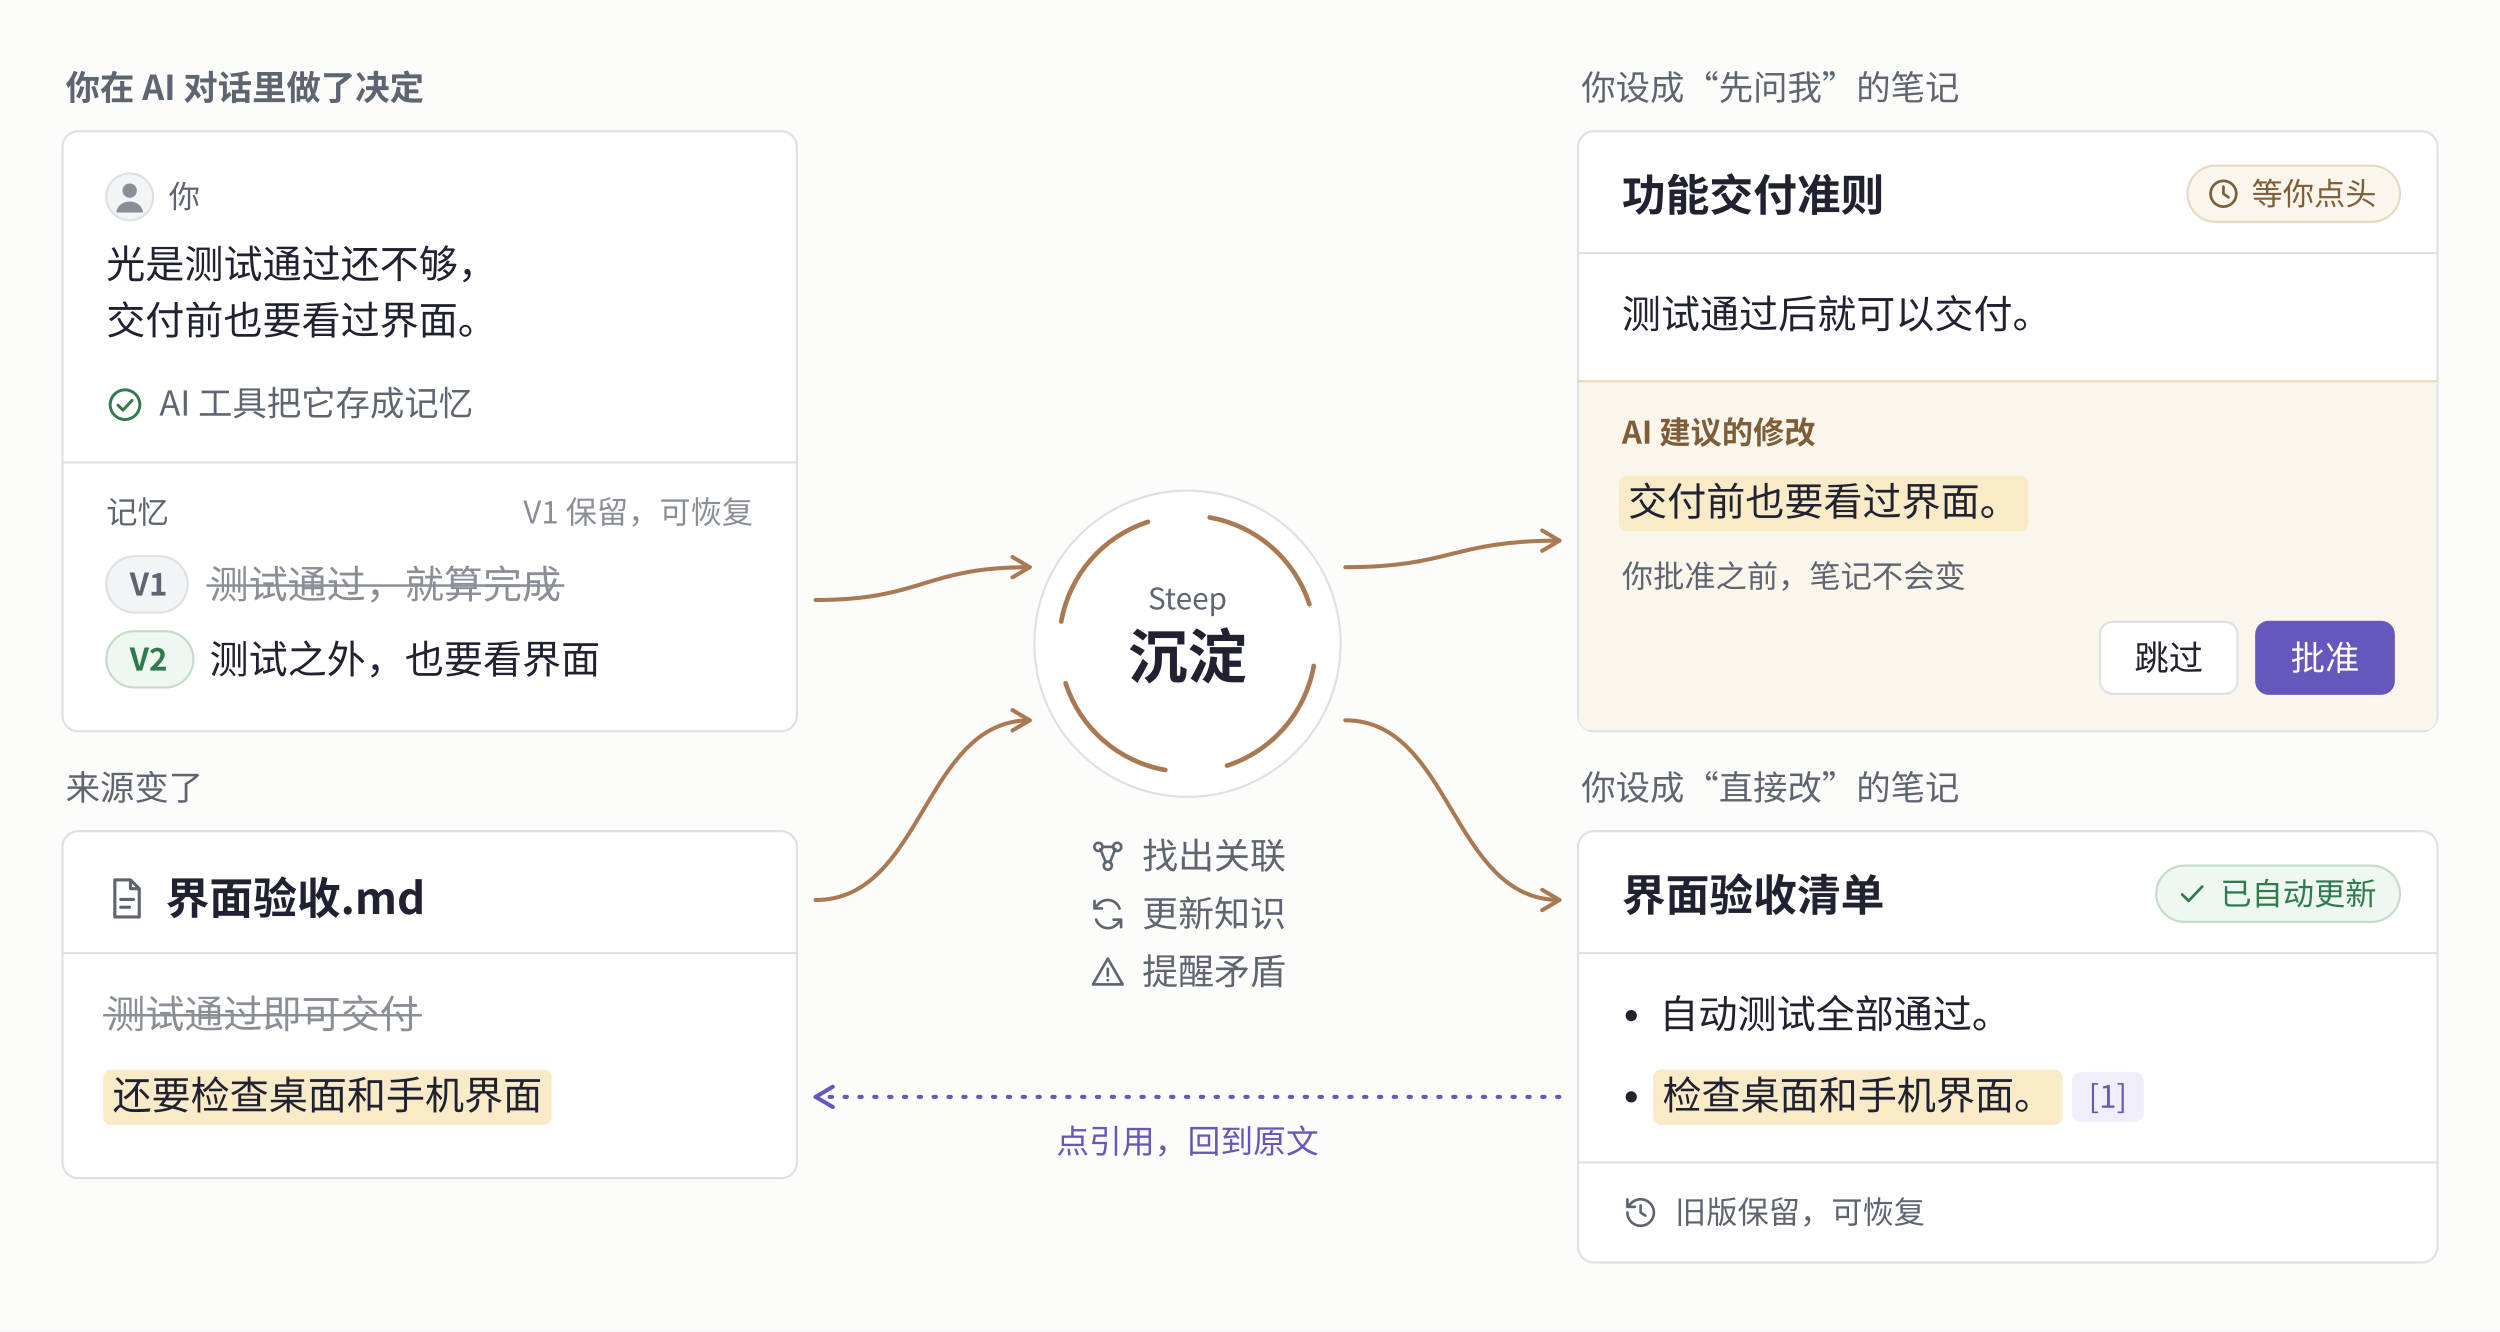
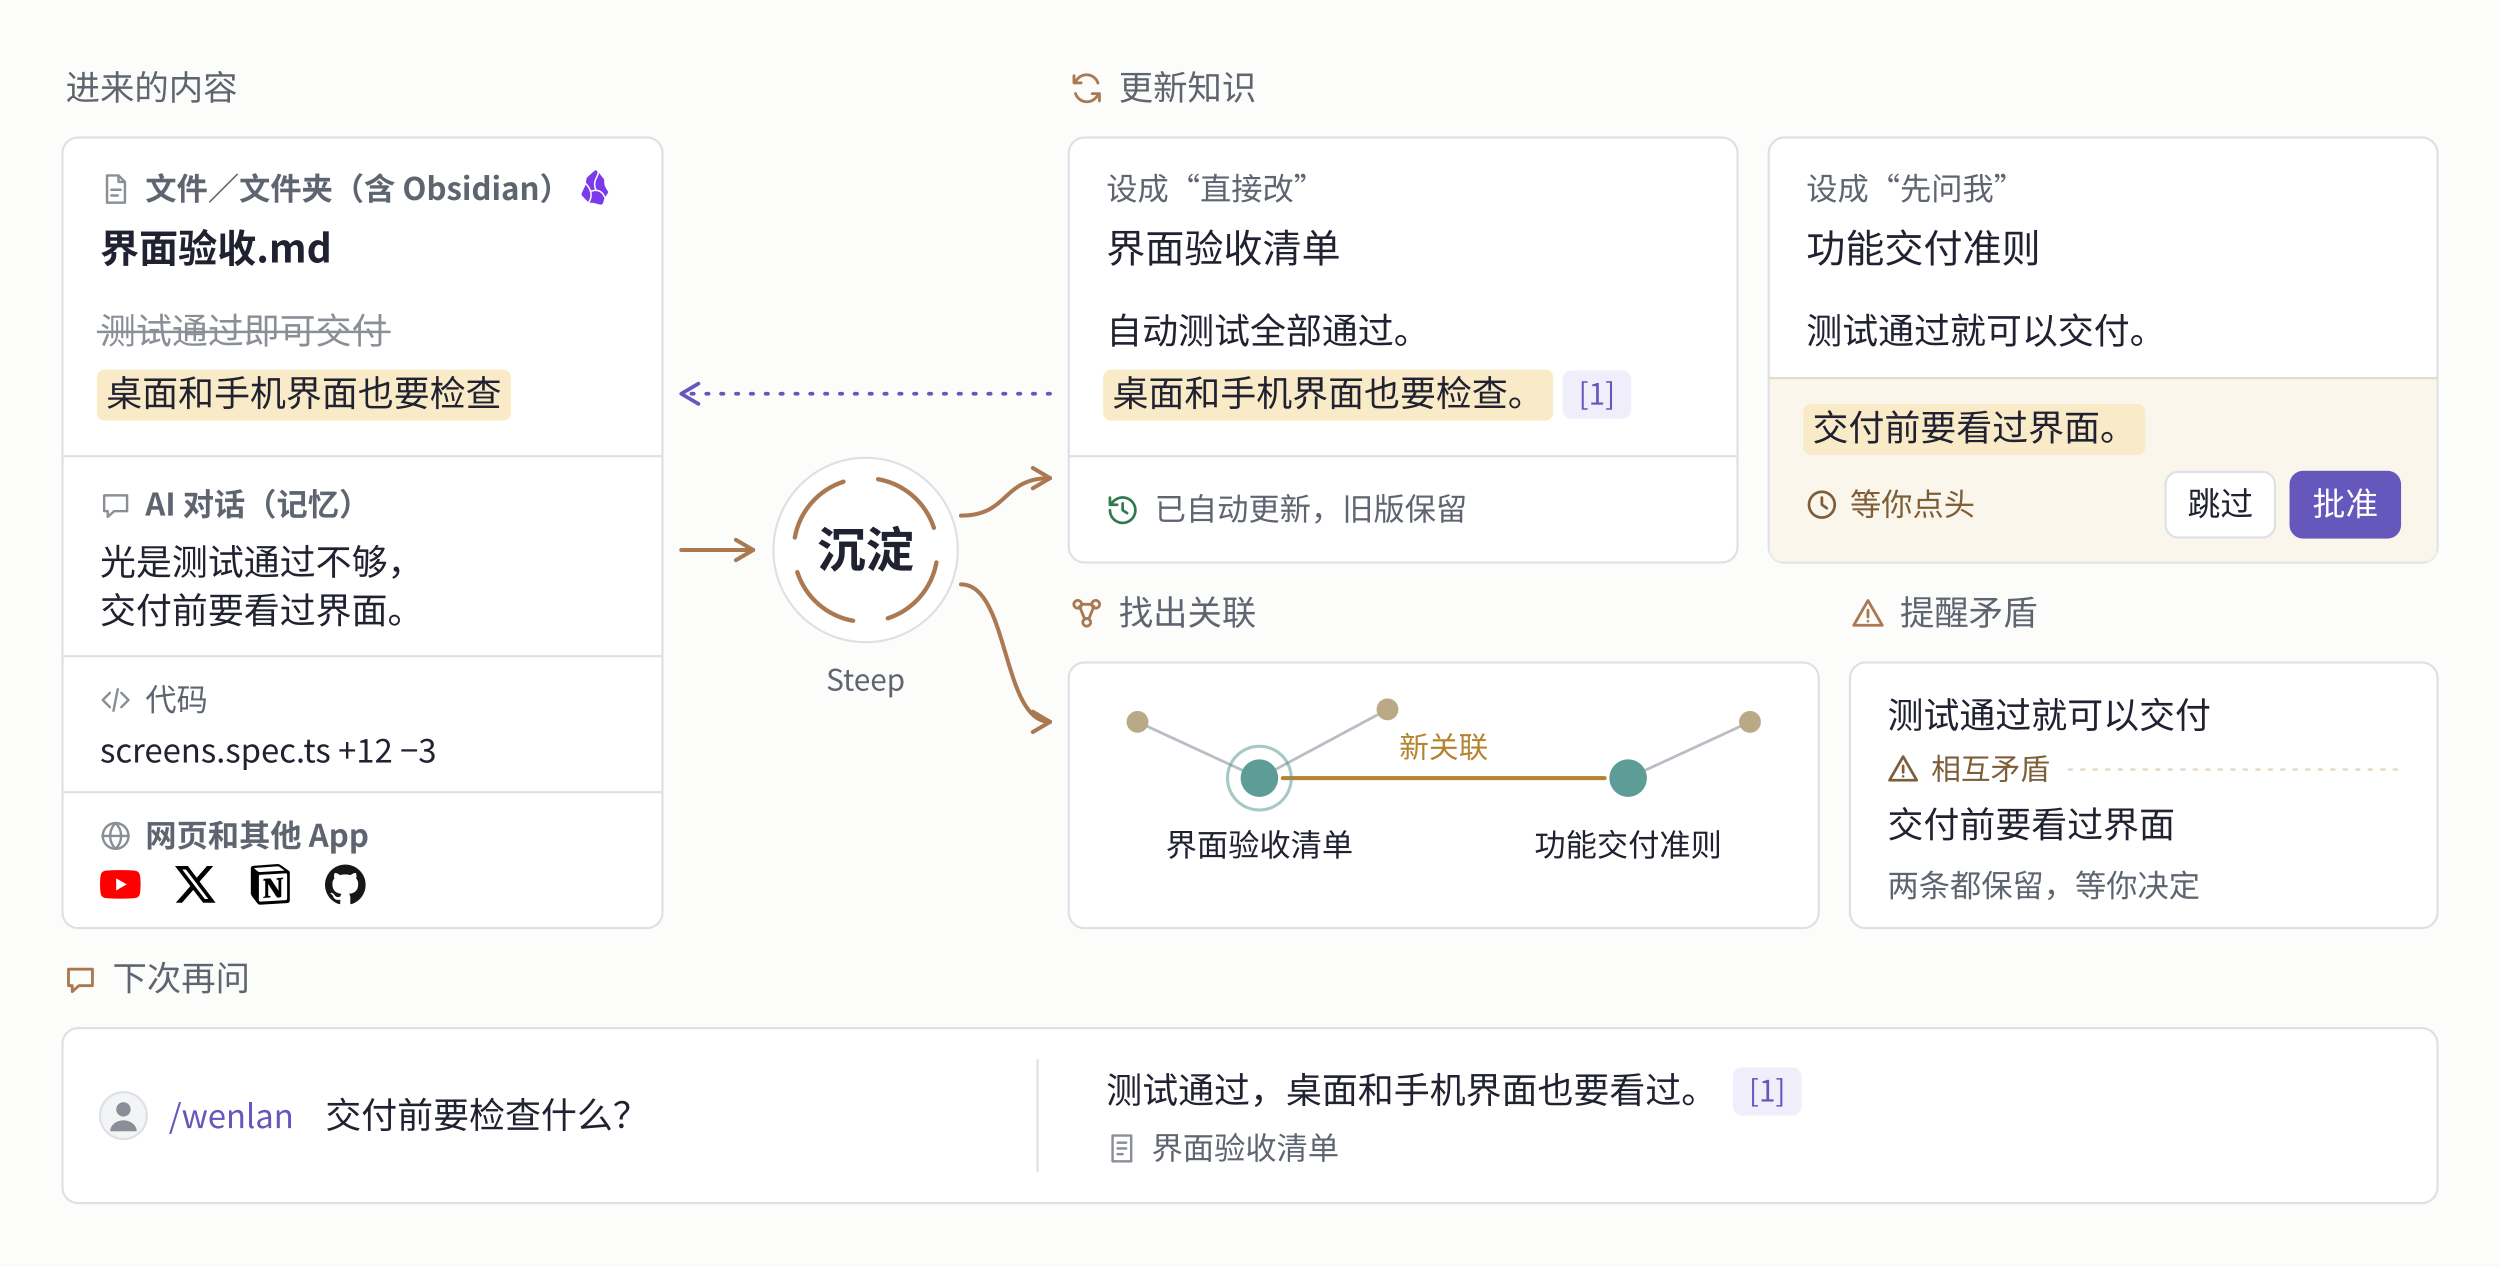
- <svg xmlns="http://www.w3.org/2000/svg" width="1600" height="852" viewBox="0 0 1600 852" role="img" aria-labelledby="t d">
-   <rect width="1600" height="852" fill="#FCFCFB" />
-   <text x="42" y="64" font-family="'Instrument Sans','Noto Sans CJK SC','Noto Sans SC','PingFang SC',sans-serif" font-size="22" font-weight="600" fill="#5E6570">你在 AI 对话里做了决定</text>
-   <text x="1012" y="64" font-family="'Instrument Sans','Noto Sans CJK SC','Noto Sans SC','PingFang SC',sans-serif" font-size="22" font-weight="500" fill="#5E6570">你设成“先问我”的笔记</text>
-   <text x="42" y="512" font-family="'Instrument Sans','Noto Sans CJK SC','Noto Sans SC','PingFang SC',sans-serif" font-size="22" font-weight="500" fill="#5E6570">来源变了</text>
-   <text x="1012" y="512" font-family="'Instrument Sans','Noto Sans CJK SC','Noto Sans SC','PingFang SC',sans-serif" font-size="22" font-weight="500" fill="#5E6570">你设成“直接改”的笔记</text>
-   <path d="M522 384 C591 384 591 363 659 363" fill="none" stroke="#AA7952" stroke-width="2.6" stroke-linecap="round" />
-   <path d="M-11 -6.5 0 0-11 6.5" transform="translate(659 363) rotate(0.0)" fill="none" stroke="#AA7952" stroke-width="2.6" stroke-linecap="round" stroke-linejoin="round" />
-   <path d="M861 363 C929 363 929 346 998 346" fill="none" stroke="#AA7952" stroke-width="2.6" stroke-linecap="round" />
-   <path d="M-11 -6.5 0 0-11 6.5" transform="translate(998 346) rotate(0.0)" fill="none" stroke="#AA7952" stroke-width="2.6" stroke-linecap="round" stroke-linejoin="round" />
-   <path d="M522 576 C591 576 591 461 659 461" fill="none" stroke="#AA7952" stroke-width="2.6" stroke-linecap="round" />
-   <path d="M-11 -6.5 0 0-11 6.5" transform="translate(659 461) rotate(0.0)" fill="none" stroke="#AA7952" stroke-width="2.6" stroke-linecap="round" stroke-linejoin="round" />
-   <path d="M861 461 C929 461 929 576 998 576" fill="none" stroke="#AA7952" stroke-width="2.6" stroke-linecap="round" />
-   <path d="M-11 -6.5 0 0-11 6.5" transform="translate(998 576) rotate(0.0)" fill="none" stroke="#AA7952" stroke-width="2.6" stroke-linecap="round" stroke-linejoin="round" />
-   <circle cx="760" cy="412" r="98" fill="#FFFFFF" stroke="#DDE1E6" stroke-width="1.4" />
-   <path d="M774.2 331.2A82 82 0 0 1 838.0 386.7" fill="none" stroke="#AA7952" stroke-width="3" stroke-linecap="round" />
-   <path d="M840.8 426.2A82 82 0 0 1 785.3 490.0" fill="none" stroke="#AA7952" stroke-width="3" stroke-linecap="round" />
-   <path d="M745.8 492.8A82 82 0 0 1 682.0 437.3" fill="none" stroke="#AA7952" stroke-width="3" stroke-linecap="round" />
-   <path d="M679.2 397.8A82 82 0 0 1 734.7 334.0" fill="none" stroke="#AA7952" stroke-width="3" stroke-linecap="round" />
-   <text x="760" y="390" font-family="'Instrument Sans','Noto Sans CJK SC','Noto Sans SC','PingFang SC',sans-serif" font-size="19" font-weight="400" fill="#5E6570" text-anchor="middle">Steep</text>
-   <text x="760" y="434" font-family="'Instrument Sans','Noto Sans CJK SC','Noto Sans SC','PingFang SC',sans-serif" font-size="38" font-weight="600" fill="#202131" text-anchor="middle">沉淀</text>
-   <g transform="translate(697 536) scale(1)" fill="none" stroke="#5E6570" color="#5E6570" stroke-width="1.7" stroke-linecap="round" stroke-linejoin="round">
+ <svg xmlns="http://www.w3.org/2000/svg" width="1600" height="810" viewBox="0 0 1600 810" role="img" aria-labelledby="t d">
+   <rect width="1600" height="810" fill="#FCFCFB" />
+   <text x="42" y="64" font-family="'Instrument Sans','Noto Sans CJK SC','Noto Sans SC','PingFang SC',sans-serif" font-size="22" font-weight="500" fill="#5E6570">进来的内容</text>
+   <rect x="40" y="88" width="384" height="506" rx="10" fill="#FFFFFF" stroke="#DDE1E6" stroke-width="1.4" />
+   <g transform="translate(63 110) scale(0.916667)" fill="none" stroke="#8A8F97" color="#8A8F97" stroke-width="1.7" stroke-linecap="round" stroke-linejoin="round">
+     <path d="M6 2.5h8l4.5 4.5v14.5H6z M14 2.5V7h4.5 M9 12.5h6.5 M9 16.5h4.5" />
+   </g>
+   <text x="93" y="128" font-family="'Instrument Sans','Noto Sans CJK SC','Noto Sans SC','PingFang SC',sans-serif" font-size="20" font-weight="600" fill="#5E6570">文件／文件夹（含 Obsidian）</text>
+   <g transform="translate(369.72 109) scale(0.916667)">
+     <path d="M19.355 18.538a68.967 68.959 0 0 0 1.858-2.954.81.81 0 0 0-.062-.9c-.516-.685-1.504-2.075-2.042-3.362-.553-1.321-.636-3.375-.64-4.377a1.707 1.707 0 0 0-.358-1.05l-3.198-4.064a3.744 3.744 0 0 1-.076.543c-.106.503-.307 1.004-.536 1.5-.134.29-.29.6-.446.914l-.31.626c-.516 1.068-.997 2.227-1.132 3.59-.124 1.26.046 2.73.815 4.481.128.011.257.025.386.044a6.363 6.363 0 0 1 3.326 1.505c.916.79 1.744 1.922 2.415 3.5zM8.199 22.569c.073.012.146.02.22.02.78.024 2.095.092 3.16.29.87.16 2.593.64 4.01 1.055 1.083.316 2.198-.548 2.355-1.664.114-.814.33-1.735.725-2.58l-.01.005c-.67-1.87-1.522-3.078-2.416-3.849a5.295 5.295 0 0 0-2.778-1.257c-1.54-.216-2.952.19-3.84.45.532 2.218.368 4.829-1.425 7.531zM5.533 9.938c-.023.1-.056.197-.098.29L2.82 16.059a1.602 1.602 0 0 0 .313 1.772l4.116 4.24c2.103-3.101 1.796-6.02.836-8.3-.728-1.73-1.832-3.081-2.55-3.831zM9.32 14.01c.615-.183 1.606-.465 2.745-.534-.683-1.725-.848-3.233-.716-4.577.154-1.552.7-2.847 1.235-3.95.113-.235.223-.454.328-.664.149-.297.288-.577.419-.86.217-.47.379-.885.46-1.27.08-.38.08-.72-.014-1.043-.095-.325-.297-.675-.68-1.06a1.6 1.6 0 0 0-1.475.36l-4.95 4.452a1.602 1.602 0 0 0-.513.952l-.427 2.83c.672.59 2.328 2.316 3.335 4.711.09.21.175.43.253.653z" fill="#7C3AED" />
+   </g>
+   <text x="64" y="168" font-family="'Instrument Sans','Noto Sans CJK SC','Noto Sans SC','PingFang SC',sans-serif" font-size="25" font-weight="600" fill="#202131">界面验收.md</text>
+   <text x="64" y="220" font-family="'Instrument Sans','Noto Sans CJK SC','Noto Sans SC','PingFang SC',sans-serif" font-size="23" font-weight="400" fill="#8A8F97">测试通过即可交付</text>
+   <path d="M62 212.41H250.0" stroke="#8A8F97" stroke-width="1.6" />
+   <rect x="62" y="236.54" width="265" height="32.66" rx="5" fill="#F9EBC8" />
+   <text x="68" y="260" font-family="'Instrument Sans','Noto Sans CJK SC','Noto Sans SC','PingFang SC',sans-serif" font-size="23" font-weight="400" fill="#202131">桌面和手机界面也要检查</text>
+   <path d="M40 292H424" fill="none" stroke="#DDE1E6" stroke-width="1.4" />
+   <g transform="translate(63 312) scale(0.916667)" fill="none" stroke="#8A8F97" color="#8A8F97" stroke-width="1.7" stroke-linecap="round" stroke-linejoin="round">
+     <path d="M4 5.5h16v11h-9l-4.5 4v-4H4z" />
+   </g>
+   <text x="93" y="330" font-family="'Instrument Sans','Noto Sans CJK SC','Noto Sans SC','PingFang SC',sans-serif" font-size="20" font-weight="600" fill="#5E6570">AI 对话（记忆）</text>
+   <text x="64" y="368" font-family="'Instrument Sans','Noto Sans CJK SC','Noto Sans SC','PingFang SC',sans-serif" font-size="23" font-weight="400" fill="#202131">光是测试通过不够，</text>
+   <text x="64" y="399" font-family="'Instrument Sans','Noto Sans CJK SC','Noto Sans SC','PingFang SC',sans-serif" font-size="23" font-weight="400" fill="#202131">交付前要看过界面。</text>
+   <path d="M40 420H424" fill="none" stroke="#DDE1E6" stroke-width="1.4" />
+   <g transform="translate(63 437) scale(0.916667)" fill="none" stroke="#8A8F97" color="#8A8F97" stroke-width="1.7" stroke-linecap="round" stroke-linejoin="round">
+     <path d="m8 7-5 5 5 5 M16 7l5 5-5 5 M13.5 4.5l-3 15" />
+   </g>
+   <text x="93" y="455" font-family="'Instrument Sans','Noto Sans CJK SC','Noto Sans SC','PingFang SC',sans-serif" font-size="20" font-weight="500" fill="#5E6570">代码</text>
+   <text x="64" y="488" font-family="'JetBrains Mono','Noto Sans CJK SC','Noto Sans SC','PingFang SC',sans-serif" font-size="21" font-weight="500" fill="#202131">screens.spec.ts  +12 −3</text>
+   <path d="M40 507H424" fill="none" stroke="#DDE1E6" stroke-width="1.4" />
+   <g transform="translate(63 524) scale(0.916667)" fill="none" stroke="#8A8F97" color="#8A8F97" stroke-width="1.7" stroke-linecap="round" stroke-linejoin="round">
+     <circle cx="12" cy="12" r="9" />
+     <path d="M3 12h18 M12 3c2.6 2.6 3.8 5.6 3.8 9s-1.2 6.4-3.8 9c-2.6-2.6-3.8-5.6-3.8-9S9.4 5.6 12 3" />
+   </g>
+   <text x="93" y="542" font-family="'Instrument Sans','Noto Sans CJK SC','Noto Sans SC','PingFang SC',sans-serif" font-size="20" font-weight="600" fill="#5E6570">网页和其他 App</text>
+   <g transform="translate(64 553) scale(1.08333)">
+     <path d="M23.498 6.186a3.016 3.016 0 0 0-2.122-2.136C19.505 3.545 12 3.545 12 3.545s-7.505 0-9.377.505A3.017 3.017 0 0 0 .502 6.186C0 8.07 0 12 0 12s0 3.93.502 5.814a3.016 3.016 0 0 0 2.122 2.136c1.871.505 9.376.505 9.376.505s7.505 0 9.377-.505a3.015 3.015 0 0 0 2.122-2.136C24 15.93 24 12 24 12s0-3.93-.502-5.814zM9.545 15.568V8.432L15.818 12l-6.273 3.568z" fill="#FF0000" />
+   </g>
+   <g transform="translate(112 553) scale(1.08333)">
+     <path d="M18.901 1.153h3.68l-8.04 9.19L24 22.846h-7.406l-5.8-7.584-6.638 7.584H.474l8.6-9.83L0 1.154h7.594l5.243 6.932ZM17.61 20.644h2.039L6.486 3.24H4.298Z" fill="#000000" />
+   </g>
+   <g transform="translate(160 553) scale(1.08333)">
+     <path d="M4.459 4.208c.746.606 1.026.56 2.428.466l13.215-.793c.28 0 .047-.28-.046-.326L17.86 1.968c-.42-.326-.981-.7-2.055-.607L3.01 2.295c-.466.046-.56.28-.374.466zm.793 3.08v13.904c0 .747.373 1.027 1.214.98l14.523-.84c.841-.046.935-.56.935-1.167V6.354c0-.606-.233-.933-.748-.887l-15.177.887c-.56.047-.747.327-.747.933zm14.337.745c.093.42 0 .84-.42.888l-.7.14v10.264c-.608.327-1.168.514-1.635.514-.748 0-.935-.234-1.495-.933l-4.577-7.186v6.952L12.21 19s0 .84-1.168.84l-3.222.186c-.093-.186 0-.653.327-.746l.84-.233V9.854L7.822 9.76c-.094-.42.14-1.026.793-1.073l3.456-.233 4.764 7.279v-6.44l-1.215-.139c-.093-.514.28-.887.747-.933zM1.936 1.035l13.31-.98c1.634-.14 2.055-.047 3.082.7l4.249 2.986c.7.513.934.653.934 1.213v16.378c0 1.026-.373 1.634-1.68 1.726l-15.458.934c-.98.047-1.448-.093-1.962-.747l-3.129-4.06c-.56-.747-.793-1.306-.793-1.96V2.667c0-.839.374-1.54 1.447-1.632z" fill="#000000" />
+   </g>
+   <g transform="translate(208 553) scale(1.08333)">
+     <path d="M12 .297c-6.63 0-12 5.373-12 12 0 5.303 3.438 9.8 8.205 11.385.6.113.82-.258.82-.577 0-.285-.01-1.04-.015-2.04-3.338.724-4.042-1.61-4.042-1.61C4.422 18.07 3.633 17.7 3.633 17.7c-1.087-.744.084-.729.084-.729 1.205.084 1.838 1.236 1.838 1.236 1.07 1.835 2.809 1.305 3.495.998.108-.776.417-1.305.76-1.605-2.665-.3-5.466-1.332-5.466-5.93 0-1.31.465-2.38 1.235-3.22-.135-.303-.54-1.523.105-3.176 0 0 1.005-.322 3.3 1.23.96-.267 1.98-.399 3-.405 1.02.006 2.04.138 3 .405 2.28-1.552 3.285-1.23 3.285-1.23.645 1.653.24 2.873.12 3.176.765.84 1.23 1.91 1.23 3.22 0 4.61-2.805 5.625-5.475 5.92.42.36.81 1.096.81 2.22 0 1.606-.015 2.896-.015 3.286 0 .315.21.69.825.57C20.565 22.092 24 17.592 24 12.297c0-6.627-5.373-12-12-12" fill="#181717" />
+   </g>
+   <path d="M436 352 L482 352" fill="none" stroke="#AA7952" stroke-width="2.6" stroke-linecap="round" />
+   <path d="M-11 -6.5 0 0-11 6.5" transform="translate(482 352) rotate(0.0)" fill="none" stroke="#AA7952" stroke-width="2.6" stroke-linecap="round" stroke-linejoin="round" />
+   <circle cx="554" cy="352" r="59" fill="#FFFFFF" stroke="#DDE1E6" stroke-width="1.4" />
+   <path d="M562.0 306.7A46 46 0 0 1 597.7 337.8" fill="none" stroke="#AA7952" stroke-width="2.8" stroke-linecap="round" />
+   <path d="M599.3 360.0A46 46 0 0 1 568.2 395.7" fill="none" stroke="#AA7952" stroke-width="2.8" stroke-linecap="round" />
+   <path d="M546.0 397.3A46 46 0 0 1 510.3 366.2" fill="none" stroke="#AA7952" stroke-width="2.8" stroke-linecap="round" />
+   <path d="M508.7 344.0A46 46 0 0 1 539.8 308.3" fill="none" stroke="#AA7952" stroke-width="2.8" stroke-linecap="round" />
+   <text x="554" y="442" font-family="'Instrument Sans','Noto Sans CJK SC','Noto Sans SC','PingFang SC',sans-serif" font-size="19" font-weight="400" fill="#5E6570" text-anchor="middle">Steep</text>
+   <text x="554" y="363" font-family="'Instrument Sans','Noto Sans CJK SC','Noto Sans SC','PingFang SC',sans-serif" font-size="31" font-weight="600" fill="#202131" text-anchor="middle">沉淀</text>
+   <path d="M615 330 C646 330 641 306 672 306" fill="none" stroke="#AA7952" stroke-width="2.6" stroke-linecap="round" />
+   <path d="M-11 -6.5 0 0-11 6.5" transform="translate(672 306) rotate(0.0)" fill="none" stroke="#AA7952" stroke-width="2.6" stroke-linecap="round" stroke-linejoin="round" />
+   <g transform="translate(684 45) scale(0.958333)" fill="none" stroke="#AA7952" color="#AA7952" stroke-width="1.9" stroke-linecap="round" stroke-linejoin="round">
+     <path d="M19.5 8.5a8 8 0 0 0-13.6-2.8L3.5 8.4 M3.5 3.6v4.8h4.8 M4.5 15.5a8 8 0 0 0 13.6 2.8l2.4-2.7 M20.5 20.4v-4.8h-4.8" />
+   </g>
+   <text x="716" y="64" font-family="'Instrument Sans','Noto Sans CJK SC','Noto Sans SC','PingFang SC',sans-serif" font-size="22" font-weight="500" fill="#5E6570">更新知识</text>
+   <rect x="684" y="88" width="428" height="272" rx="10" fill="#FFFFFF" stroke="#DDE1E6" stroke-width="1.4" />
+   <text x="708" y="128" font-family="'Instrument Sans','Noto Sans CJK SC','Noto Sans SC','PingFang SC',sans-serif" font-size="20" font-weight="500" fill="#5E6570">设成“直接改”</text>
+   <text x="708" y="168" font-family="'Instrument Sans','Noto Sans CJK SC','Noto Sans SC','PingFang SC',sans-serif" font-size="25" font-weight="500" fill="#202131">界面验收清单</text>
+   <text x="708" y="220" font-family="'Instrument Sans','Noto Sans CJK SC','Noto Sans SC','PingFang SC',sans-serif" font-size="23" font-weight="400" fill="#202131">自动测试全部通过。</text>
+   <rect x="706" y="236.54" width="288" height="32.66" rx="5" fill="#F9EBC8" />
+   <text x="712" y="260" font-family="'Instrument Sans','Noto Sans CJK SC','Noto Sans SC','PingFang SC',sans-serif" font-size="23" font-weight="400" fill="#202131">桌面和手机界面也要检查。</text>
+   <rect x="1000" y="237" width="44" height="31" rx="6" fill="#F0EEFA" />
+   <text x="1022" y="259" font-family="'JetBrains Mono','Noto Sans CJK SC','Noto Sans SC','PingFang SC',sans-serif" font-size="19" font-weight="500" fill="#6657BD" text-anchor="middle">[1]</text>
+   <path d="M684 292H1112" fill="none" stroke="#DDE1E6" stroke-width="1.4" />
+   <g transform="translate(707 315) scale(0.958333)" fill="none" stroke="#2F7A4E" color="#2F7A4E" stroke-width="1.8" stroke-linecap="round" stroke-linejoin="round">
+     <path d="M3.5 12a8.5 8.5 0 1 0 2.6-6.1L3.5 8.4 M3.5 3.6v4.8h4.8 M12 7.5V12l3 2" />
+   </g>
+   <text x="739" y="333" font-family="'Instrument Sans','Noto Sans CJK SC','Noto Sans SC','PingFang SC',sans-serif" font-size="20" font-weight="400" fill="#5E6570">已自动更新，旧版保留</text>
+   <clipPath id="cb">
+     <rect x="1132" y="88" width="428" height="272" rx="10" />
+   </clipPath>
+   <rect x="1132" y="88" width="428" height="272" rx="10" fill="#FFFFFF" stroke="#DDE1E6" stroke-width="1.4" />
+   <text x="1156" y="128" font-family="'Instrument Sans','Noto Sans CJK SC','Noto Sans SC','PingFang SC',sans-serif" font-size="20" font-weight="500" fill="#5E6570">设成“先问我”</text>
+   <text x="1156" y="168" font-family="'Instrument Sans','Noto Sans CJK SC','Noto Sans SC','PingFang SC',sans-serif" font-size="25" font-weight="500" fill="#202131">功能交付准则</text>
+   <text x="1156" y="220" font-family="'Instrument Sans','Noto Sans CJK SC','Noto Sans SC','PingFang SC',sans-serif" font-size="23" font-weight="400" fill="#202131">测试通过就可以交付。</text>
+   <g clip-path="url(#cb)">
+     <rect x="1132.7" y="242" width="426.6" height="117.3" fill="#FBF6EC" />
+   </g>
+   <path d="M1132 242H1560" fill="none" stroke="#E7D9C3" stroke-width="1.4" />
+   <rect x="1154" y="258.54" width="219" height="32.66" rx="5" fill="#F9EBC8" />
+   <text x="1160" y="282" font-family="'Instrument Sans','Noto Sans CJK SC','Noto Sans SC','PingFang SC',sans-serif" font-size="23" font-weight="400" fill="#202131">交付前要看过界面。</text>
+   <rect x="1466" y="302" width="70" height="42" rx="8" fill="#6657BD" stroke="#6657BD" stroke-width="1.4" />
+   <text x="1501" y="330" font-family="'Instrument Sans','Noto Sans CJK SC','Noto Sans SC','PingFang SC',sans-serif" font-size="21" font-weight="500" fill="#FFFFFF" text-anchor="middle">批准</text>
+   <rect x="1386" y="302" width="70" height="42" rx="8" fill="#FFFFFF" stroke="#DDE1E6" stroke-width="1.4" />
+   <text x="1421" y="330" font-family="'Instrument Sans','Noto Sans CJK SC','Noto Sans SC','PingFang SC',sans-serif" font-size="21" font-weight="500" fill="#202131" text-anchor="middle">跳过</text>
+   <g transform="translate(1155 312) scale(0.916667)" fill="none" stroke="#7D5E38" color="#7D5E38" stroke-width="1.9" stroke-linecap="round" stroke-linejoin="round">
+     <circle cx="12" cy="12" r="9" />
+     <path d="M12 7v5l3.5 2.5" />
+   </g>
+   <text x="1184" y="330" font-family="'Instrument Sans','Noto Sans CJK SC','Noto Sans SC','PingFang SC',sans-serif" font-size="20" font-weight="500" fill="#7D5E38">等你点头</text>
+   <path d="M672 252 L436 252" fill="none" stroke="#6657BD" stroke-width="2.4" stroke-linecap="round" stroke-dasharray="1.5 8" />
+   <path d="M-11 -6.5 0 0-11 6.5" transform="translate(436 252) rotate(180.0)" fill="none" stroke="#6657BD" stroke-width="2.4" stroke-linecap="round" stroke-linejoin="round" />
+   <path d="M615 374 C646 374 641 462 672 462" fill="none" stroke="#AA7952" stroke-width="2.6" stroke-linecap="round" />
+   <path d="M-11 -6.5 0 0-11 6.5" transform="translate(672 462) rotate(0.0)" fill="none" stroke="#AA7952" stroke-width="2.6" stroke-linecap="round" stroke-linejoin="round" />
+   <g transform="translate(684 381) scale(0.958333)" fill="none" stroke="#AA7952" color="#AA7952" stroke-width="1.9" stroke-linecap="round" stroke-linejoin="round">
    <path d="M7.2 7.4 10.7 16 M16.8 7.4 13.3 16 M8.5 6h7" />
    <circle cx="6" cy="6" r="2.6" />
    <circle cx="18" cy="6" r="2.6" />
    <circle cx="12" cy="18" r="2.6" />
  </g>
-   <text x="731" y="556" font-family="'Instrument Sans','Noto Sans CJK SC','Noto Sans SC','PingFang SC',sans-serif" font-size="23" font-weight="400" fill="#5E6570">找出关联</text>
-   <g transform="translate(697 573) scale(1)" fill="none" stroke="#5E6570" color="#5E6570" stroke-width="1.7" stroke-linecap="round" stroke-linejoin="round">
-     <path d="M19.5 8.5a8 8 0 0 0-13.6-2.8L3.5 8.4 M3.5 3.6v4.8h4.8 M4.5 15.5a8 8 0 0 0 13.6 2.8l2.4-2.7 M20.5 20.4v-4.8h-4.8" />
-   </g>
-   <text x="731" y="593" font-family="'Instrument Sans','Noto Sans CJK SC','Noto Sans SC','PingFang SC',sans-serif" font-size="23" font-weight="400" fill="#5E6570">更新知识</text>
-   <g transform="translate(697 610) scale(1)" fill="none" stroke="#5E6570" color="#5E6570" stroke-width="1.7" stroke-linecap="round" stroke-linejoin="round">
+   <text x="716" y="400" font-family="'Instrument Sans','Noto Sans CJK SC','Noto Sans SC','PingFang SC',sans-serif" font-size="22" font-weight="500" fill="#5E6570">找出关联</text>
+   <rect x="684" y="424" width="480" height="170" rx="10" fill="#FFFFFF" stroke="#DDE1E6" stroke-width="1.4" />
+   <path d="M728 462 L806 498" fill="none" stroke="#B9BDC5" stroke-width="1.8" stroke-linecap="round" />
+   <path d="M888 454 L806 498" fill="none" stroke="#B9BDC5" stroke-width="1.8" stroke-linecap="round" />
+   <path d="M1120 462 L1042 498" fill="none" stroke="#B9BDC5" stroke-width="1.8" stroke-linecap="round" />
+   <path d="M821 498 L1027 498" fill="none" stroke="#B5842E" stroke-width="2.6" stroke-linecap="round" />
+   <text x="924" y="485" font-family="'Instrument Sans','Noto Sans CJK SC','Noto Sans SC','PingFang SC',sans-serif" font-size="19" font-weight="500" fill="#B5842E" text-anchor="middle">新关联</text>
+   <circle cx="728" cy="462" r="7" fill="#B9A987" />
+   <circle cx="888" cy="454" r="7" fill="#B9A987" />
+   <circle cx="1120" cy="462" r="7" fill="#B9A987" />
+   <circle cx="806" cy="498" r="20.4" fill="none" stroke="#5E9C98" stroke-width="2" opacity="0.55" />
+   <circle cx="806" cy="498" r="12" fill="#5E9C98" />
+   <circle cx="1042" cy="498" r="12" fill="#5E9C98" />
+   <text x="806" y="548" font-family="'Instrument Sans','Noto Sans CJK SC','Noto Sans SC','PingFang SC',sans-serif" font-size="20" font-weight="500" fill="#202131" text-anchor="middle">界面验收清单</text>
+   <text x="1042" y="548" font-family="'Instrument Sans','Noto Sans CJK SC','Noto Sans SC','PingFang SC',sans-serif" font-size="20" font-weight="500" fill="#202131" text-anchor="middle">功能交付准则</text>
+   <g transform="translate(1184 381) scale(0.958333)" fill="none" stroke="#AA7952" color="#AA7952" stroke-width="1.9" stroke-linecap="round" stroke-linejoin="round">
    <path d="M12 3.5 21.5 20h-19z M12 10v4.5" />
    <circle cx="12" cy="17.3" r=".9" fill="currentColor" stroke="none" />
  </g>
-   <text x="731" y="630" font-family="'Instrument Sans','Noto Sans CJK SC','Noto Sans SC','PingFang SC',sans-serif" font-size="23" font-weight="400" fill="#5E6570">提醒矛盾</text>
-   <rect x="40" y="84" width="470" height="384" rx="10" fill="#FFFFFF" stroke="#DDE1E6" stroke-width="1.4" />
-   <circle cx="83" cy="126" r="15" fill="#F3F4F6" stroke="#DDE1E6" stroke-width="1.4" />
-   <circle cx="83" cy="122" r="4.6" fill="#8A8F97" />
-   <path d="M74.5 136a8.5 7 0 0 1 17 0" fill="#8A8F97" />
-   <text x="108" y="133" font-family="'Instrument Sans','Noto Sans CJK SC','Noto Sans SC','PingFang SC',sans-serif" font-size="20" font-weight="500" fill="#5E6570">你</text>
-   <text x="68" y="178" font-family="'Instrument Sans','Noto Sans CJK SC','Noto Sans SC','PingFang SC',sans-serif" font-size="25" font-weight="400" fill="#202131">光是测试通过还不够，</text>
-   <text x="68" y="214" font-family="'Instrument Sans','Noto Sans CJK SC','Noto Sans SC','PingFang SC',sans-serif" font-size="25" font-weight="400" fill="#202131">交付前也要看过界面。</text>
-   <g transform="translate(68 247) scale(1)" fill="none" stroke="#2F7A4E" color="#2F7A4E" stroke-width="1.9" stroke-linecap="round" stroke-linejoin="round">
-     <circle cx="12" cy="12" r="9.5" />
-     <path d="m7.5 12.3 3.2 3.2 5.8-6.3" />
+   <text x="1216" y="400" font-family="'Instrument Sans','Noto Sans CJK SC','Noto Sans SC','PingFang SC',sans-serif" font-size="22" font-weight="500" fill="#5E6570">提醒矛盾</text>
+   <rect x="1184" y="424" width="376" height="170" rx="10" fill="#FFFFFF" stroke="#DDE1E6" stroke-width="1.4" />
+   <text x="1208" y="466" font-family="'Instrument Sans','Noto Sans CJK SC','Noto Sans SC','PingFang SC',sans-serif" font-size="23" font-weight="400" fill="#202131">测试通过就可以交付</text>
+   <text x="1208" y="536" font-family="'Instrument Sans','Noto Sans CJK SC','Noto Sans SC','PingFang SC',sans-serif" font-size="23" font-weight="400" fill="#202131">交付前要看过界面</text>
+   <g transform="translate(1207 481) scale(0.916667)" fill="none" stroke="#7D5E38" color="#7D5E38" stroke-width="1.9" stroke-linecap="round" stroke-linejoin="round">
+     <path d="M12 3.5 21.5 20h-19z M12 10v4.5" />
+     <circle cx="12" cy="17.3" r=".9" fill="currentColor" stroke="none" />
  </g>
-   <text x="102" y="266" font-family="'Instrument Sans','Noto Sans CJK SC','Noto Sans SC','PingFang SC',sans-serif" font-size="22" font-weight="400" fill="#5E6570">AI 工具把它存成记忆</text>
-   <path d="M40 296H510" fill="none" stroke="#DDE1E6" stroke-width="1.4" />
-   <text x="68" y="335" font-family="'Instrument Sans','Noto Sans CJK SC','Noto Sans SC','PingFang SC',sans-serif" font-size="20" font-weight="500" fill="#5E6570">记忆</text>
-   <text x="482" y="335" font-family="'Instrument Sans','Noto Sans CJK SC','Noto Sans SC','PingFang SC',sans-serif" font-size="20" font-weight="400" fill="#8A8F97" text-anchor="end">V1 保留，可恢复</text>
-   <rect x="68" y="356" width="52.1" height="36" rx="18" fill="#F3F4F6" stroke="#DDE1E6" stroke-width="1.4" />
-   <text x="83" y="381.2" font-family="'Instrument Sans','Noto Sans CJK SC','Noto Sans SC','PingFang SC',sans-serif" font-size="20" font-weight="600" fill="#5E6570">V1</text>
-   <text x="134.1" y="383" font-family="'Instrument Sans','Noto Sans CJK SC','Noto Sans SC','PingFang SC',sans-serif" font-size="25" font-weight="400" fill="#8A8F97">测试通过，就算完成</text>
-   <path d="M132.1 374.75H361.1" stroke="#8A8F97" stroke-width="1.6" />
-   <rect x="68" y="404" width="55.8" height="36" rx="18" fill="#EFF7F1" stroke="#C6DBCC" stroke-width="1.4" />
-   <text x="83" y="429.2" font-family="'Instrument Sans','Noto Sans CJK SC','Noto Sans SC','PingFang SC',sans-serif" font-size="20" font-weight="600" fill="#2F7A4E">V2</text>
-   <text x="134.1" y="431" font-family="'Instrument Sans','Noto Sans CJK SC','Noto Sans SC','PingFang SC',sans-serif" font-size="25" font-weight="500" fill="#202131">测试之外，也要看界面</text>
-   <clipPath id="cb">
-     <rect x="1010" y="84" width="550" height="384" rx="10" />
-   </clipPath>
-   <rect x="1010" y="84" width="550" height="384" rx="10" fill="#FFFFFF" stroke="#DDE1E6" stroke-width="1.4" />
-   <text x="1038" y="135" font-family="'Instrument Sans','Noto Sans CJK SC','Noto Sans SC','PingFang SC',sans-serif" font-size="28" font-weight="600" fill="#202131">功能交付准则</text>
-   <rect x="1400" y="106" width="136" height="36" rx="18" fill="#FBF6EC" stroke="#E7D9C3" stroke-width="1.4" />
-   <g transform="translate(1412 113) scale(0.916667)" fill="none" stroke="#7D5E38" color="#7D5E38" stroke-width="1.9" stroke-linecap="round" stroke-linejoin="round">
-     <circle cx="12" cy="12" r="9" />
-     <path d="M12 7v5l3.5 2.5" />
+   <text x="1236" y="499" font-family="'Instrument Sans','Noto Sans CJK SC','Noto Sans SC','PingFang SC',sans-serif" font-size="19" font-weight="500" fill="#7D5E38">相互矛盾</text>
+   <path d="M1324 492.5 H1536" stroke="#E7D9C3" stroke-width="1.6" stroke-dasharray="2 6" stroke-linecap="round" />
+   <text x="1208" y="574" font-family="'Instrument Sans','Noto Sans CJK SC','Noto Sans SC','PingFang SC',sans-serif" font-size="20" font-weight="400" fill="#5E6570">两条都保留，等你决定</text>
+   <g transform="translate(40 615) scale(0.958333)" fill="none" stroke="#AA7952" color="#AA7952" stroke-width="1.9" stroke-linecap="round" stroke-linejoin="round">
+     <path d="M4 5.5h16v11h-9l-4.5 4v-4H4z" />
  </g>
-   <text x="1441" y="131.2" font-family="'Instrument Sans','Noto Sans CJK SC','Noto Sans SC','PingFang SC',sans-serif" font-size="20" font-weight="500" fill="#7D5E38">等你点头</text>
-   <path d="M1010 162H1560" fill="none" stroke="#DDE1E6" stroke-width="1.4" />
-   <text x="1038" y="210" font-family="'Instrument Sans','Noto Sans CJK SC','Noto Sans SC','PingFang SC',sans-serif" font-size="25" font-weight="400" fill="#202131">测试通过后就可以交付。</text>
-   <g clip-path="url(#cb)">
-     <rect x="1010.7" y="244" width="548.6" height="223.3" fill="#FBF6EC" />
+   <text x="72" y="634" font-family="'Instrument Sans','Noto Sans CJK SC','Noto Sans SC','PingFang SC',sans-serif" font-size="22" font-weight="500" fill="#5E6570">下次再问</text>
+   <rect x="40" y="658" width="1520" height="112" rx="10" fill="#FFFFFF" stroke="#DDE1E6" stroke-width="1.4" />
+   <circle cx="79" cy="714.0" r="15" fill="#F3F4F6" stroke="#DDE1E6" stroke-width="1.4" />
+   <circle cx="79" cy="710.0" r="4.6" fill="#8A8F97" />
+   <path d="M70.5 724.0a8.5 7 0 0 1 17 0" fill="#8A8F97" />
+   <text x="108" y="722" font-family="'JetBrains Mono','Noto Sans CJK SC','Noto Sans SC','PingFang SC',sans-serif" font-size="21" font-weight="500" fill="#6657BD">/wenlan</text>
+   <text x="208.2" y="722" font-family="'Instrument Sans','Noto Sans CJK SC','Noto Sans SC','PingFang SC',sans-serif" font-size="23" font-weight="400" fill="#202131">交付前要检查什么？</text>
+   <path d="M664 678L664 750" fill="none" stroke="#DDE1E6" stroke-width="1.4" />
+   <text x="708" y="706" font-family="'Instrument Sans','Noto Sans CJK SC','Noto Sans SC','PingFang SC',sans-serif" font-size="23" font-weight="400" fill="#202131">测试通过，桌面和手机界面也要看过。</text>
+   <rect x="1109" y="683" width="44" height="31" rx="6" fill="#F0EEFA" />
+   <text x="1131" y="705" font-family="'JetBrains Mono','Noto Sans CJK SC','Noto Sans SC','PingFang SC',sans-serif" font-size="19" font-weight="500" fill="#6657BD" text-anchor="middle">[1]</text>
+   <g transform="translate(707 724) scale(0.916667)" fill="none" stroke="#8A8F97" color="#8A8F97" stroke-width="1.7" stroke-linecap="round" stroke-linejoin="round">
+     <path d="M5.5 3h13v18h-13z M9 8h6 M9 12h6 M9 16h3.5" />
  </g>
-   <path d="M1010 244H1560" fill="none" stroke="#E7D9C3" stroke-width="1.4" />
-   <text x="1038" y="284" font-family="'Instrument Sans','Noto Sans CJK SC','Noto Sans SC','PingFang SC',sans-serif" font-size="20" font-weight="600" fill="#7D5E38">AI 建议的修改</text>
-   <rect x="1036" y="304.5" width="262" height="35.5" rx="5" fill="#F9EBC8" />
-   <text x="1042" y="330" font-family="'Instrument Sans','Noto Sans CJK SC','Noto Sans SC','PingFang SC',sans-serif" font-size="25" font-weight="400" fill="#202131">交付前也要看过界面。</text>
-   <text x="1038" y="376" font-family="'Instrument Sans','Noto Sans CJK SC','Noto Sans SC','PingFang SC',sans-serif" font-size="20" font-weight="400" fill="#5E6570">你批准之前，笔记不会变</text>
-   <rect x="1444" y="398" width="88" height="46" rx="8" fill="#6657BD" stroke="#6657BD" stroke-width="1.4" />
-   <text x="1488" y="429" font-family="'Instrument Sans','Noto Sans CJK SC','Noto Sans SC','PingFang SC',sans-serif" font-size="22" font-weight="500" fill="#FFFFFF" text-anchor="middle">批准</text>
-   <rect x="1344" y="398" width="88" height="46" rx="8" fill="#FFFFFF" stroke="#DDE1E6" stroke-width="1.4" />
-   <text x="1388" y="429" font-family="'Instrument Sans','Noto Sans CJK SC','Noto Sans SC','PingFang SC',sans-serif" font-size="22" font-weight="500" fill="#202131" text-anchor="middle">跳过</text>
-   <rect x="40" y="532" width="470" height="222" rx="10" fill="#FFFFFF" stroke="#DDE1E6" stroke-width="1.4" />
-   <g transform="translate(66 560) scale(1.25)" fill="none" stroke="#5E6570" color="#5E6570" stroke-width="1.6" stroke-linecap="round" stroke-linejoin="round">
-     <path d="M6 2.5h8l4.5 4.5v14.5H6z M14 2.5V7h4.5 M9 12.5h6.5 M9 16.5h4.5" />
-   </g>
-   <text x="106" y="585" font-family="'Instrument Sans','Noto Sans CJK SC','Noto Sans SC','PingFang SC',sans-serif" font-size="28" font-weight="600" fill="#202131">界面验收.md</text>
-   <path d="M40 610H510" fill="none" stroke="#DDE1E6" stroke-width="1.4" />
-   <text x="68" y="658" font-family="'Instrument Sans','Noto Sans CJK SC','Noto Sans SC','PingFang SC',sans-serif" font-size="25" font-weight="400" fill="#8A8F97">测试通过即可交付</text>
-   <path d="M66 649.75H270.0" stroke="#8A8F97" stroke-width="1.6" />
-   <rect x="66" y="684.5" width="287" height="35.5" rx="5" fill="#F9EBC8" />
-   <text x="72" y="710" font-family="'Instrument Sans','Noto Sans CJK SC','Noto Sans SC','PingFang SC',sans-serif" font-size="25" font-weight="400" fill="#202131">还要检查桌面和手机界面</text>
-   <rect x="1010" y="532" width="550" height="276" rx="10" fill="#FFFFFF" stroke="#DDE1E6" stroke-width="1.4" />
-   <text x="1038" y="583" font-family="'Instrument Sans','Noto Sans CJK SC','Noto Sans SC','PingFang SC',sans-serif" font-size="28" font-weight="600" fill="#202131">界面验收清单</text>
-   <rect x="1380" y="554" width="156" height="36" rx="18" fill="#EFF7F1" stroke="#C6DBCC" stroke-width="1.4" />
-   <g transform="translate(1392 561) scale(0.916667)" fill="none" stroke="#2F7A4E" color="#2F7A4E" stroke-width="1.9" stroke-linecap="round" stroke-linejoin="round">
-     <path d="m5 12.5 4.5 4.5L19 7" />
-   </g>
-   <text x="1421" y="579.2" font-family="'Instrument Sans','Noto Sans CJK SC','Noto Sans SC','PingFang SC',sans-serif" font-size="20" font-weight="500" fill="#2F7A4E">已自动更新</text>
-   <path d="M1010 610H1560" fill="none" stroke="#DDE1E6" stroke-width="1.4" />
-   <circle cx="1044" cy="650" r="3.6" fill="#202131" />
-   <text x="1062" y="658" font-family="'Instrument Sans','Noto Sans CJK SC','Noto Sans SC','PingFang SC',sans-serif" font-size="25" font-weight="400" fill="#202131">自动测试全部通过。</text>
-   <circle cx="1044" cy="702" r="3.6" fill="#202131" />
-   <rect x="1058" y="684.5" width="262" height="35.5" rx="5" fill="#F9EBC8" />
-   <text x="1064" y="710" font-family="'Instrument Sans','Noto Sans CJK SC','Noto Sans SC','PingFang SC',sans-serif" font-size="25" font-weight="400" fill="#202131">检查桌面和手机界面。</text>
-   <rect x="1326" y="686" width="46" height="32" rx="6" fill="#F0EEFA" />
-   <text x="1349" y="709" font-family="'JetBrains Mono','Noto Sans CJK SC','Noto Sans SC','PingFang SC',sans-serif" font-size="20" font-weight="500" fill="#6657BD" text-anchor="middle">[1]</text>
-   <path d="M1010 744H1560" fill="none" stroke="#DDE1E6" stroke-width="1.4" />
-   <g transform="translate(1038 764) scale(1)" fill="none" stroke="#5E6570" color="#5E6570" stroke-width="1.7" stroke-linecap="round" stroke-linejoin="round">
-     <path d="M3.5 12a8.5 8.5 0 1 0 2.6-6.1L3.5 8.4 M3.5 3.6v4.8h4.8 M12 7.5V12l3 2" />
-   </g>
-   <text x="1072" y="783" font-family="'Instrument Sans','Noto Sans CJK SC','Noto Sans SC','PingFang SC',sans-serif" font-size="20" font-weight="400" fill="#5E6570">旧版保留，可恢复</text>
-   <path d="M998 702 L522 702" fill="none" stroke="#6657BD" stroke-width="2.6" stroke-linecap="round" stroke-dasharray="1.5 8" />
-   <path d="M-11 -6.5 0 0-11 6.5" transform="translate(522 702) rotate(180.0)" fill="none" stroke="#6657BD" stroke-width="2.6" stroke-linecap="round" stroke-linejoin="round" />
-   <text x="760" y="738" font-family="'Instrument Sans','Noto Sans CJK SC','Noto Sans SC','PingFang SC',sans-serif" font-size="21" font-weight="500" fill="#6657BD" text-anchor="middle">点引用，回到原文</text>
+   <text x="737" y="742" font-family="'Instrument Sans','Noto Sans CJK SC','Noto Sans SC','PingFang SC',sans-serif" font-size="20" font-weight="500" fill="#5E6570">界面验收清单</text>
</svg>
